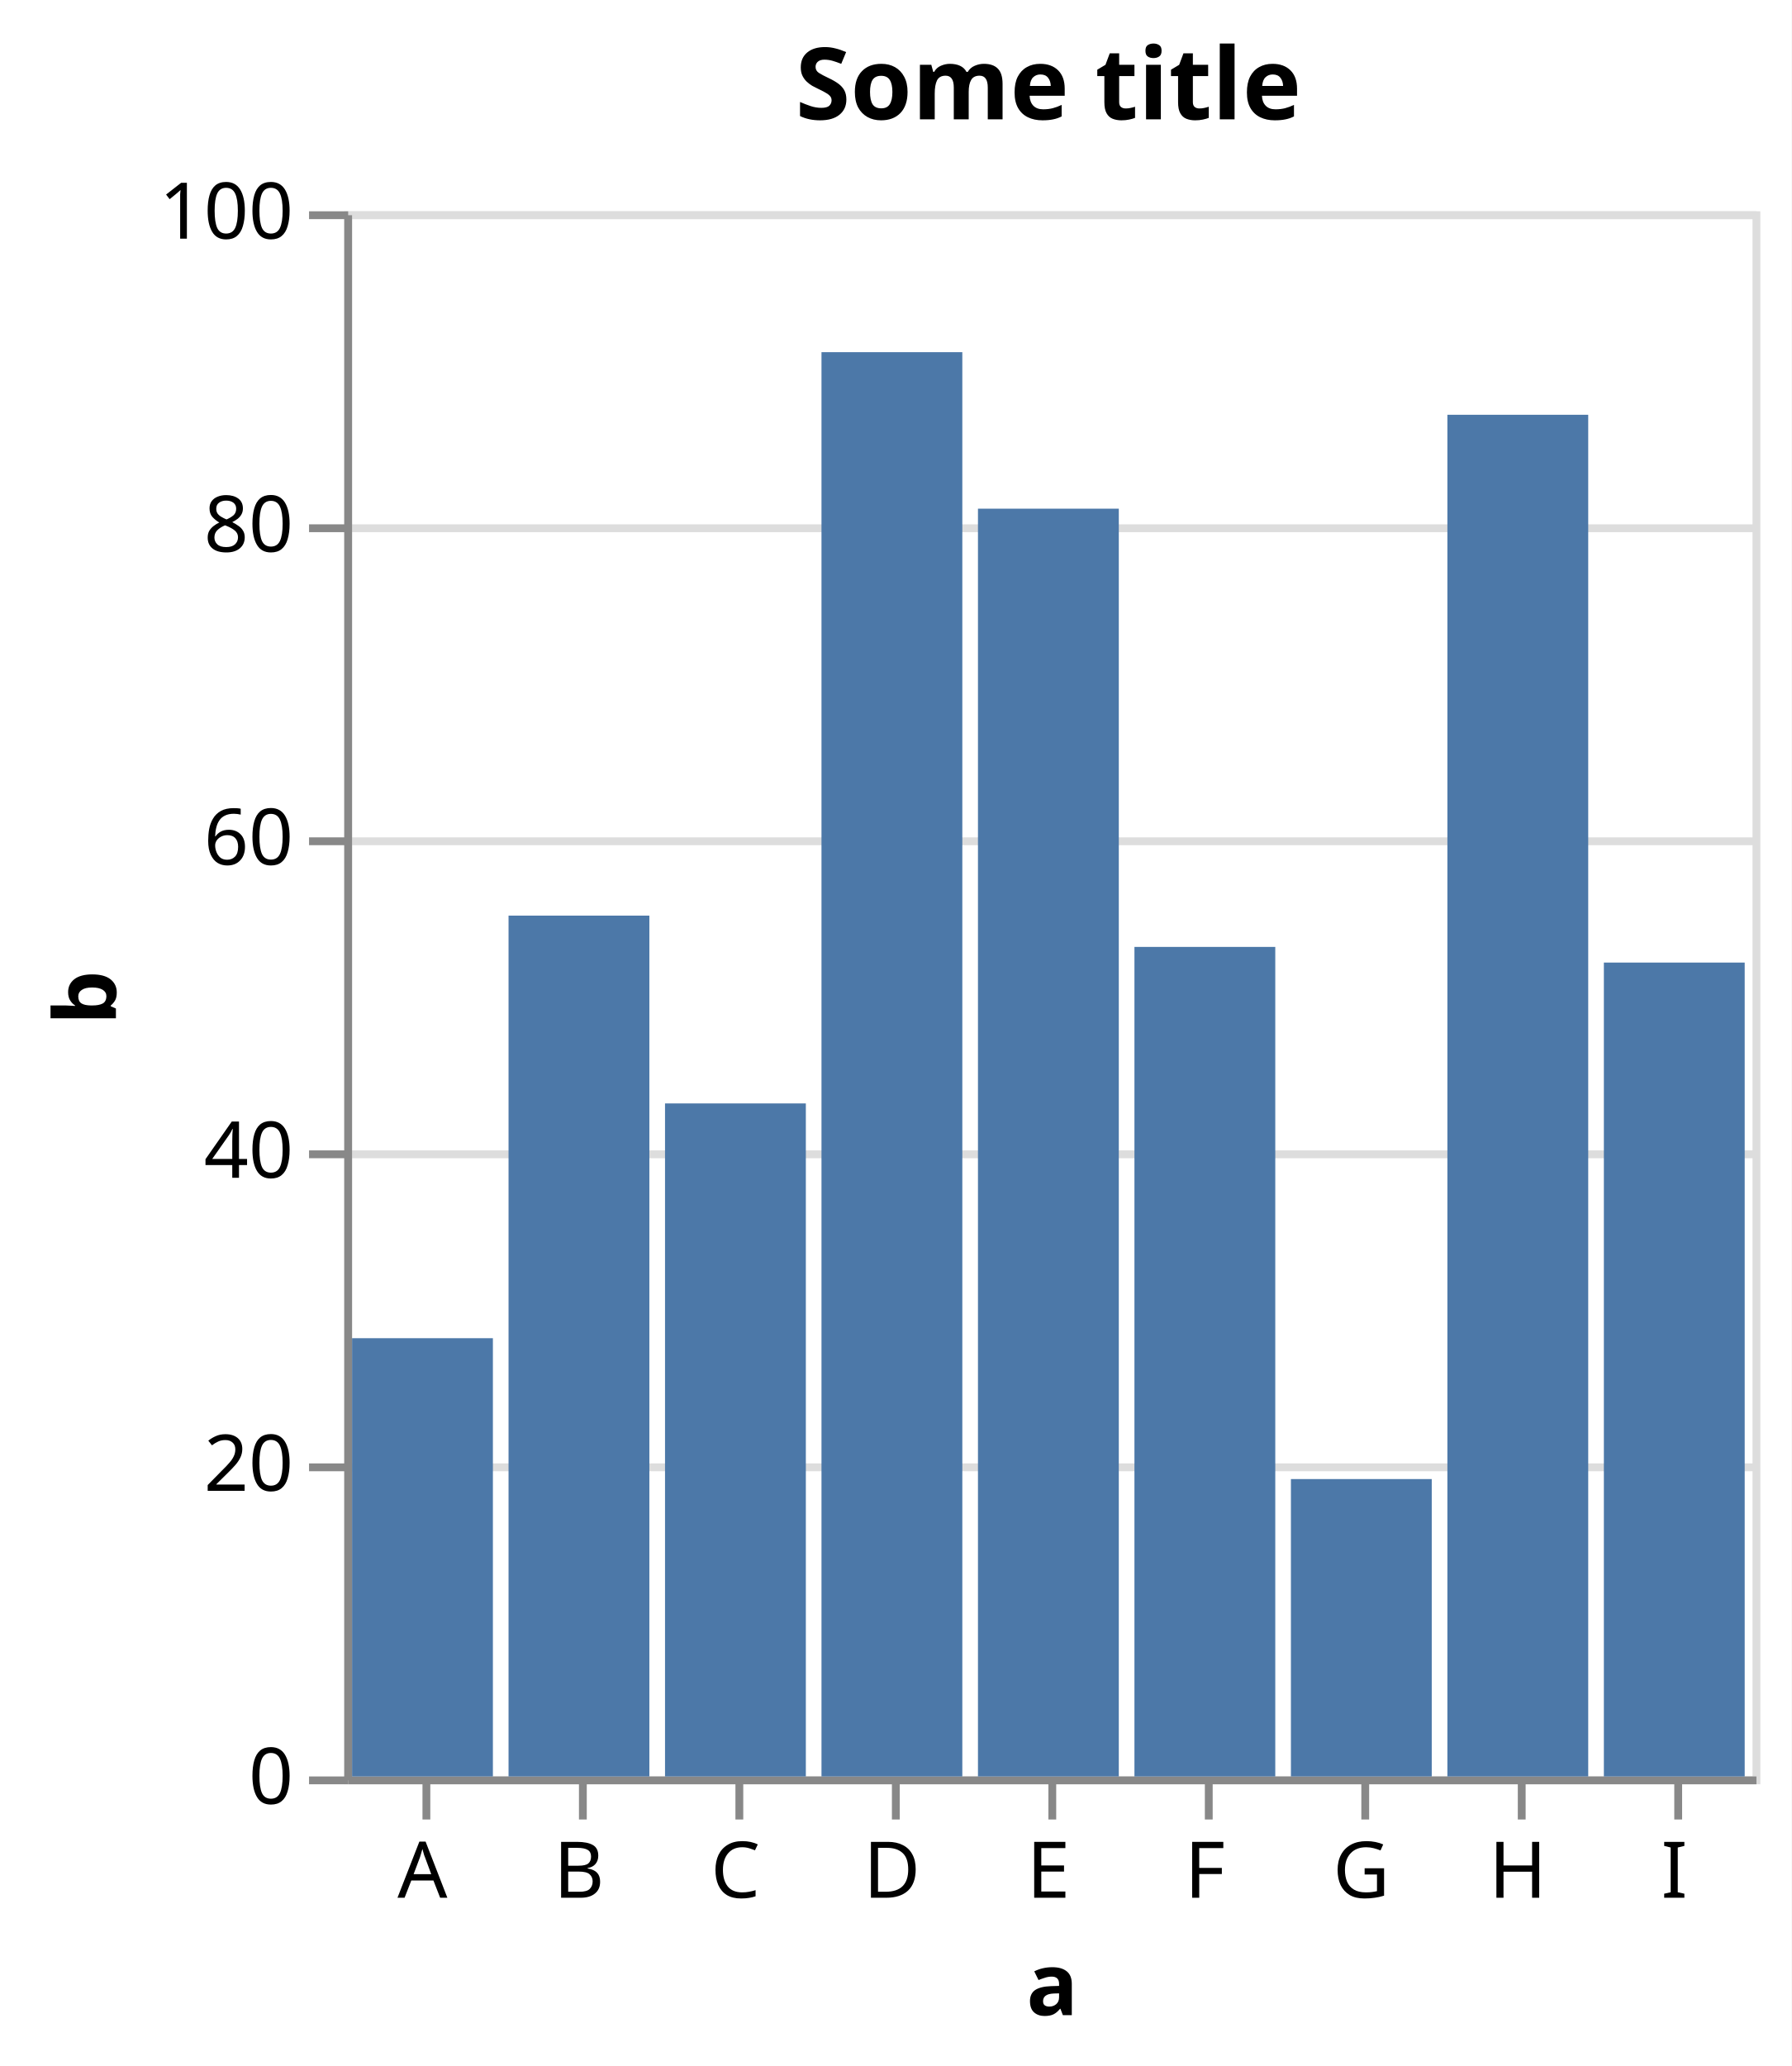
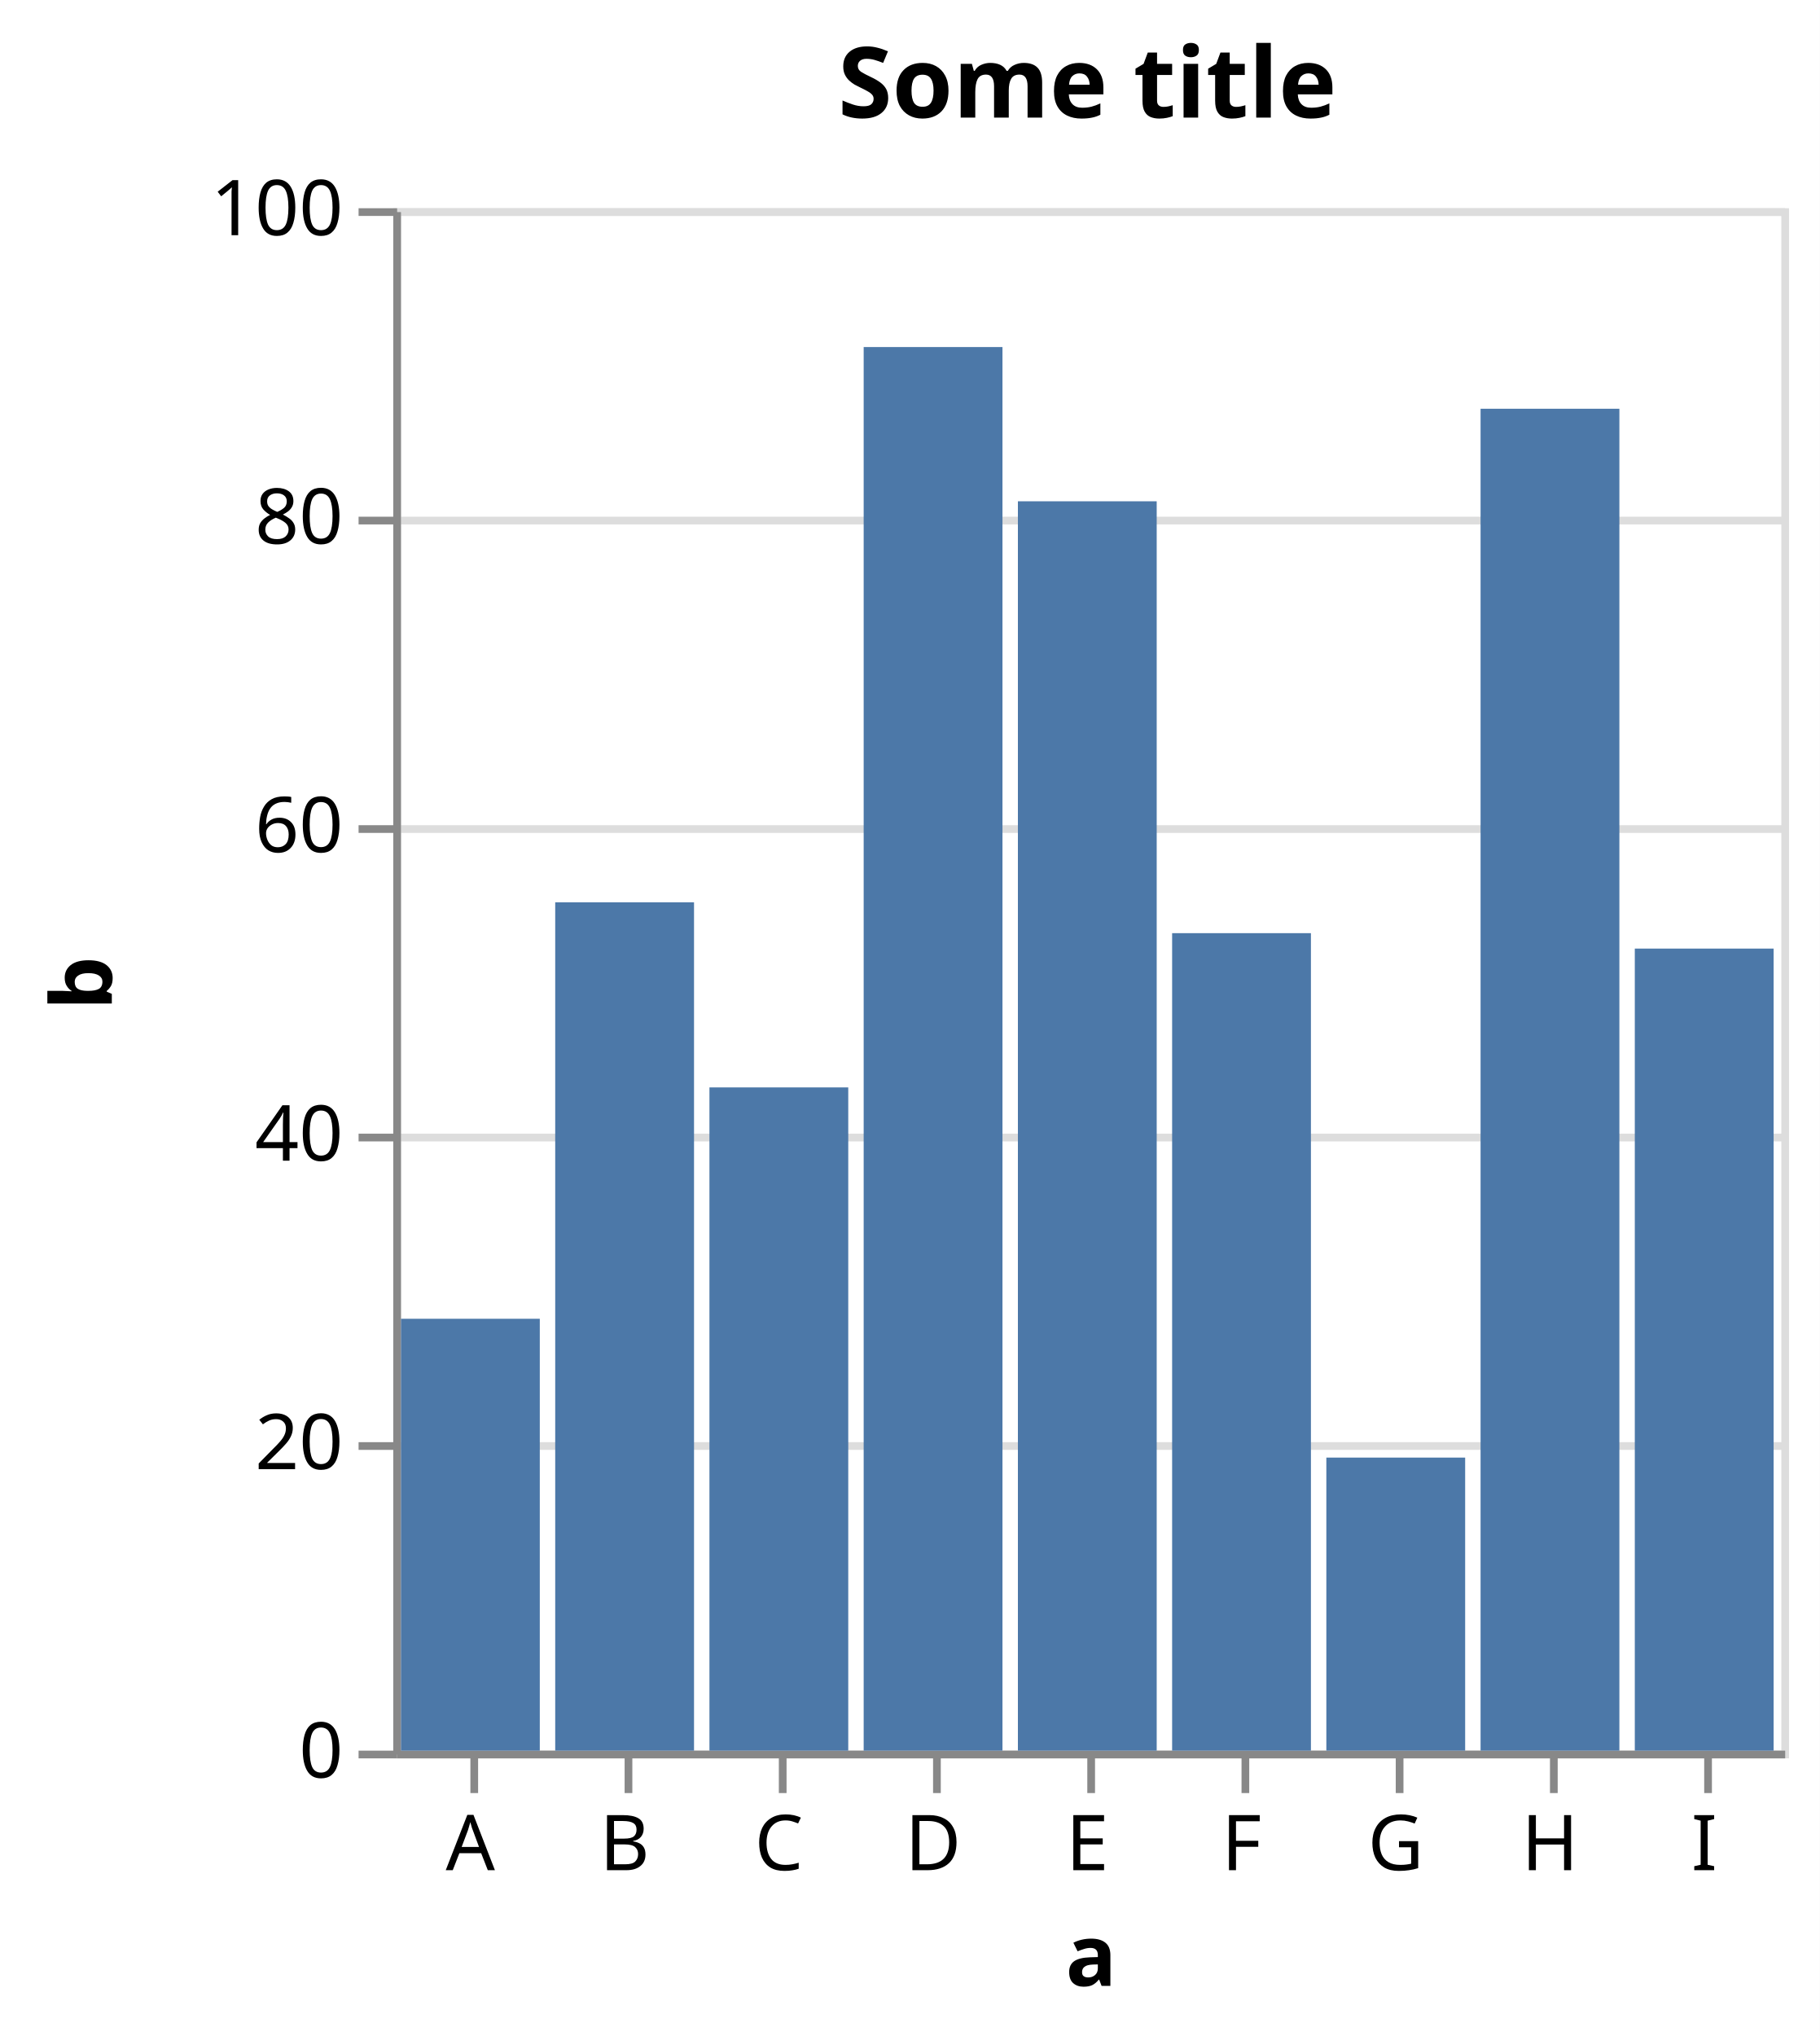
- <svg xmlns="http://www.w3.org/2000/svg" version="1.1" class="marks" width="229" height="264" viewBox="0 0 229 264">
-   <rect width="229" height="264" fill="white" />
-   <g fill="none" stroke-miterlimit="10" transform="translate(44,27)">
+ <svg xmlns="http://www.w3.org/2000/svg" version="1.1" class="marks" width="236" height="264" viewBox="0 0 236 264">
+   <rect width="236" height="264" fill="white" />
+   <g fill="none" stroke-miterlimit="10" transform="translate(51,27)">
    <g class="mark-group role-frame root" role="graphics-object" aria-roledescription="group mark container">
      <g transform="translate(0,0)">
        <path class="background" aria-hidden="true" d="M0.5,0.5h180v200h-180Z" stroke="#ddd" />
        <g>
          <g class="mark-group role-axis" aria-hidden="true">
            <g transform="translate(0.5,0.5)">
              <path class="background" aria-hidden="true" d="M0,0h0v0h0Z" pointer-events="none" />
              <g>
                <g class="mark-rule role-axis-grid" pointer-events="none">
                  <line transform="translate(0,200)" x2="180" y2="0" stroke="#ddd" stroke-width="1" opacity="1" />
                  <line transform="translate(0,160)" x2="180" y2="0" stroke="#ddd" stroke-width="1" opacity="1" />
                  <line transform="translate(0,120)" x2="180" y2="0" stroke="#ddd" stroke-width="1" opacity="1" />
                  <line transform="translate(0,80)" x2="180" y2="0" stroke="#ddd" stroke-width="1" opacity="1" />
                  <line transform="translate(0,40)" x2="180" y2="0" stroke="#ddd" stroke-width="1" opacity="1" />
                  <line transform="translate(0,0)" x2="180" y2="0" stroke="#ddd" stroke-width="1" opacity="1" />
                </g>
              </g>
              <path class="foreground" aria-hidden="true" d="" pointer-events="none" display="none" />
            </g>
          </g>
          <g class="mark-group role-axis" role="graphics-symbol" aria-roledescription="axis" aria-label="X-axis titled 'a' for a discrete scale with 9 values: A, B, C, D, E, ending with I">
            <g transform="translate(0.5,200.5)">
              <path class="background" aria-hidden="true" d="M0,0h0v0h0Z" pointer-events="none" />
              <g>
                <g class="mark-rule role-axis-tick" pointer-events="none">
                  <line transform="translate(10,0)" x2="0" y2="5" stroke="#888" stroke-width="1" opacity="1" />
                  <line transform="translate(30,0)" x2="0" y2="5" stroke="#888" stroke-width="1" opacity="1" />
                  <line transform="translate(50,0)" x2="0" y2="5" stroke="#888" stroke-width="1" opacity="1" />
                  <line transform="translate(70,0)" x2="0" y2="5" stroke="#888" stroke-width="1" opacity="1" />
                  <line transform="translate(90,0)" x2="0" y2="5" stroke="#888" stroke-width="1" opacity="1" />
                  <line transform="translate(110,0)" x2="0" y2="5" stroke="#888" stroke-width="1" opacity="1" />
                  <line transform="translate(130,0)" x2="0" y2="5" stroke="#888" stroke-width="1" opacity="1" />
                  <line transform="translate(150,0)" x2="0" y2="5" stroke="#888" stroke-width="1" opacity="1" />
                  <line transform="translate(170,0)" x2="0" y2="5" stroke="#888" stroke-width="1" opacity="1" />
                </g>
                <g class="mark-text role-axis-label" pointer-events="none">
                  <text text-anchor="middle" transform="translate(9.5,15)" font-family="sans-serif" font-size="10px" fill="#000" opacity="1">A</text>
                  <text text-anchor="middle" transform="translate(29.5,15)" font-family="sans-serif" font-size="10px" fill="#000" opacity="1">B</text>
                  <text text-anchor="middle" transform="translate(49.5,15)" font-family="sans-serif" font-size="10px" fill="#000" opacity="1">C</text>
                  <text text-anchor="middle" transform="translate(69.5,15)" font-family="sans-serif" font-size="10px" fill="#000" opacity="1">D</text>
                  <text text-anchor="middle" transform="translate(89.5,15)" font-family="sans-serif" font-size="10px" fill="#000" opacity="1">E</text>
                  <text text-anchor="middle" transform="translate(109.5,15)" font-family="sans-serif" font-size="10px" fill="#000" opacity="1">F</text>
                  <text text-anchor="middle" transform="translate(129.5,15)" font-family="sans-serif" font-size="10px" fill="#000" opacity="1">G</text>
                  <text text-anchor="middle" transform="translate(149.5,15)" font-family="sans-serif" font-size="10px" fill="#000" opacity="1">H</text>
                  <text text-anchor="middle" transform="translate(169.5,15)" font-family="sans-serif" font-size="10px" fill="#000" opacity="1">I</text>
                </g>
                <g class="mark-rule role-axis-domain" pointer-events="none">
                  <line transform="translate(0,0)" x2="180" y2="0" stroke="#888" stroke-width="1" opacity="1" />
                </g>
                <g class="mark-text role-axis-title" pointer-events="none">
                  <text text-anchor="middle" transform="translate(90,30)" font-family="sans-serif" font-size="11px" font-weight="bold" fill="#000" opacity="1">a</text>
                </g>
              </g>
              <path class="foreground" aria-hidden="true" d="" pointer-events="none" display="none" />
            </g>
          </g>
          <g class="mark-group role-axis" role="graphics-symbol" aria-roledescription="axis" aria-label="Y-axis titled 'b' for a linear scale with values from 0 to 100">
            <g transform="translate(0.5,0.5)">
              <path class="background" aria-hidden="true" d="M0,0h0v0h0Z" pointer-events="none" />
              <g>
                <g class="mark-rule role-axis-tick" pointer-events="none">
                  <line transform="translate(0,200)" x2="-5" y2="0" stroke="#888" stroke-width="1" opacity="1" />
                  <line transform="translate(0,160)" x2="-5" y2="0" stroke="#888" stroke-width="1" opacity="1" />
                  <line transform="translate(0,120)" x2="-5" y2="0" stroke="#888" stroke-width="1" opacity="1" />
                  <line transform="translate(0,80)" x2="-5" y2="0" stroke="#888" stroke-width="1" opacity="1" />
                  <line transform="translate(0,40)" x2="-5" y2="0" stroke="#888" stroke-width="1" opacity="1" />
                  <line transform="translate(0,0)" x2="-5" y2="0" stroke="#888" stroke-width="1" opacity="1" />
                </g>
                <g class="mark-text role-axis-label" pointer-events="none">
                  <text text-anchor="end" transform="translate(-7,203)" font-family="sans-serif" font-size="10px" fill="#000" opacity="1">0</text>
                  <text text-anchor="end" transform="translate(-7,163)" font-family="sans-serif" font-size="10px" fill="#000" opacity="1">20</text>
                  <text text-anchor="end" transform="translate(-7,123)" font-family="sans-serif" font-size="10px" fill="#000" opacity="1">40</text>
                  <text text-anchor="end" transform="translate(-7,83)" font-family="sans-serif" font-size="10px" fill="#000" opacity="1">60</text>
                  <text text-anchor="end" transform="translate(-7,43)" font-family="sans-serif" font-size="10px" fill="#000" opacity="1">80</text>
                  <text text-anchor="end" transform="translate(-7,3)" font-family="sans-serif" font-size="10px" fill="#000" opacity="1">100</text>
                </g>
                <g class="mark-rule role-axis-domain" pointer-events="none">
                  <line transform="translate(0,200)" x2="0" y2="-200" stroke="#888" stroke-width="1" opacity="1" />
                </g>
                <g class="mark-text role-axis-title" pointer-events="none">
-                   <text text-anchor="middle" transform="translate(-27.68457,100) rotate(-90) translate(0,-2)" font-family="sans-serif" font-size="11px" font-weight="bold" fill="#000" opacity="1">b</text>
+                   <text text-anchor="middle" transform="translate(-35,100) rotate(-90) translate(0,-2)" font-family="sans-serif" font-size="11px" font-weight="bold" fill="#000" opacity="1">b</text>
                </g>
              </g>
              <path class="foreground" aria-hidden="true" d="" pointer-events="none" display="none" />
            </g>
          </g>
          <g class="mark-rect role-mark marks" role="graphics-object" aria-roledescription="rect mark container">
            <path aria-label="a: A; b: 28" role="graphics-symbol" aria-roledescription="bar" d="M1,144h18v56h-18Z" fill="#4c78a8" />
            <path aria-label="a: B; b: 55" role="graphics-symbol" aria-roledescription="bar" d="M21,90h18v110h-18Z" fill="#4c78a8" />
            <path aria-label="a: C; b: 43" role="graphics-symbol" aria-roledescription="bar" d="M41,114h18v86h-18Z" fill="#4c78a8" />
            <path aria-label="a: D; b: 91" role="graphics-symbol" aria-roledescription="bar" d="M61,18h18v182h-18Z" fill="#4c78a8" />
            <path aria-label="a: E; b: 81" role="graphics-symbol" aria-roledescription="bar" d="M81,38h18v162h-18Z" fill="#4c78a8" />
            <path aria-label="a: F; b: 53" role="graphics-symbol" aria-roledescription="bar" d="M101,94h18v106h-18Z" fill="#4c78a8" />
            <path aria-label="a: G; b: 19" role="graphics-symbol" aria-roledescription="bar" d="M121,162h18v38h-18Z" fill="#4c78a8" />
            <path aria-label="a: H; b: 87" role="graphics-symbol" aria-roledescription="bar" d="M141,26h18v174h-18Z" fill="#4c78a8" />
            <path aria-label="a: I; b: 52" role="graphics-symbol" aria-roledescription="bar" d="M161,96h18v104h-18Z" fill="#4c78a8" />
          </g>
          <g class="mark-group role-title">
            <g transform="translate(90,-21.75)">
              <path class="background" aria-hidden="true" d="M0,0h0v0h0Z" pointer-events="none" />
              <g>
                <g class="mark-text role-title-text" role="graphics-symbol" aria-roledescription="title" aria-label="Title text 'Some title'" pointer-events="none">
                  <text text-anchor="middle" transform="translate(0,10)" font-family="sans-serif" font-size="12.75px" font-weight="bold" fill="#000" opacity="1">Some title</text>
                </g>
              </g>
              <path class="foreground" aria-hidden="true" d="" pointer-events="none" display="none" />
            </g>
          </g>
        </g>
        <path class="foreground" aria-hidden="true" d="" display="none" />
      </g>
    </g>
  </g>
</svg>
